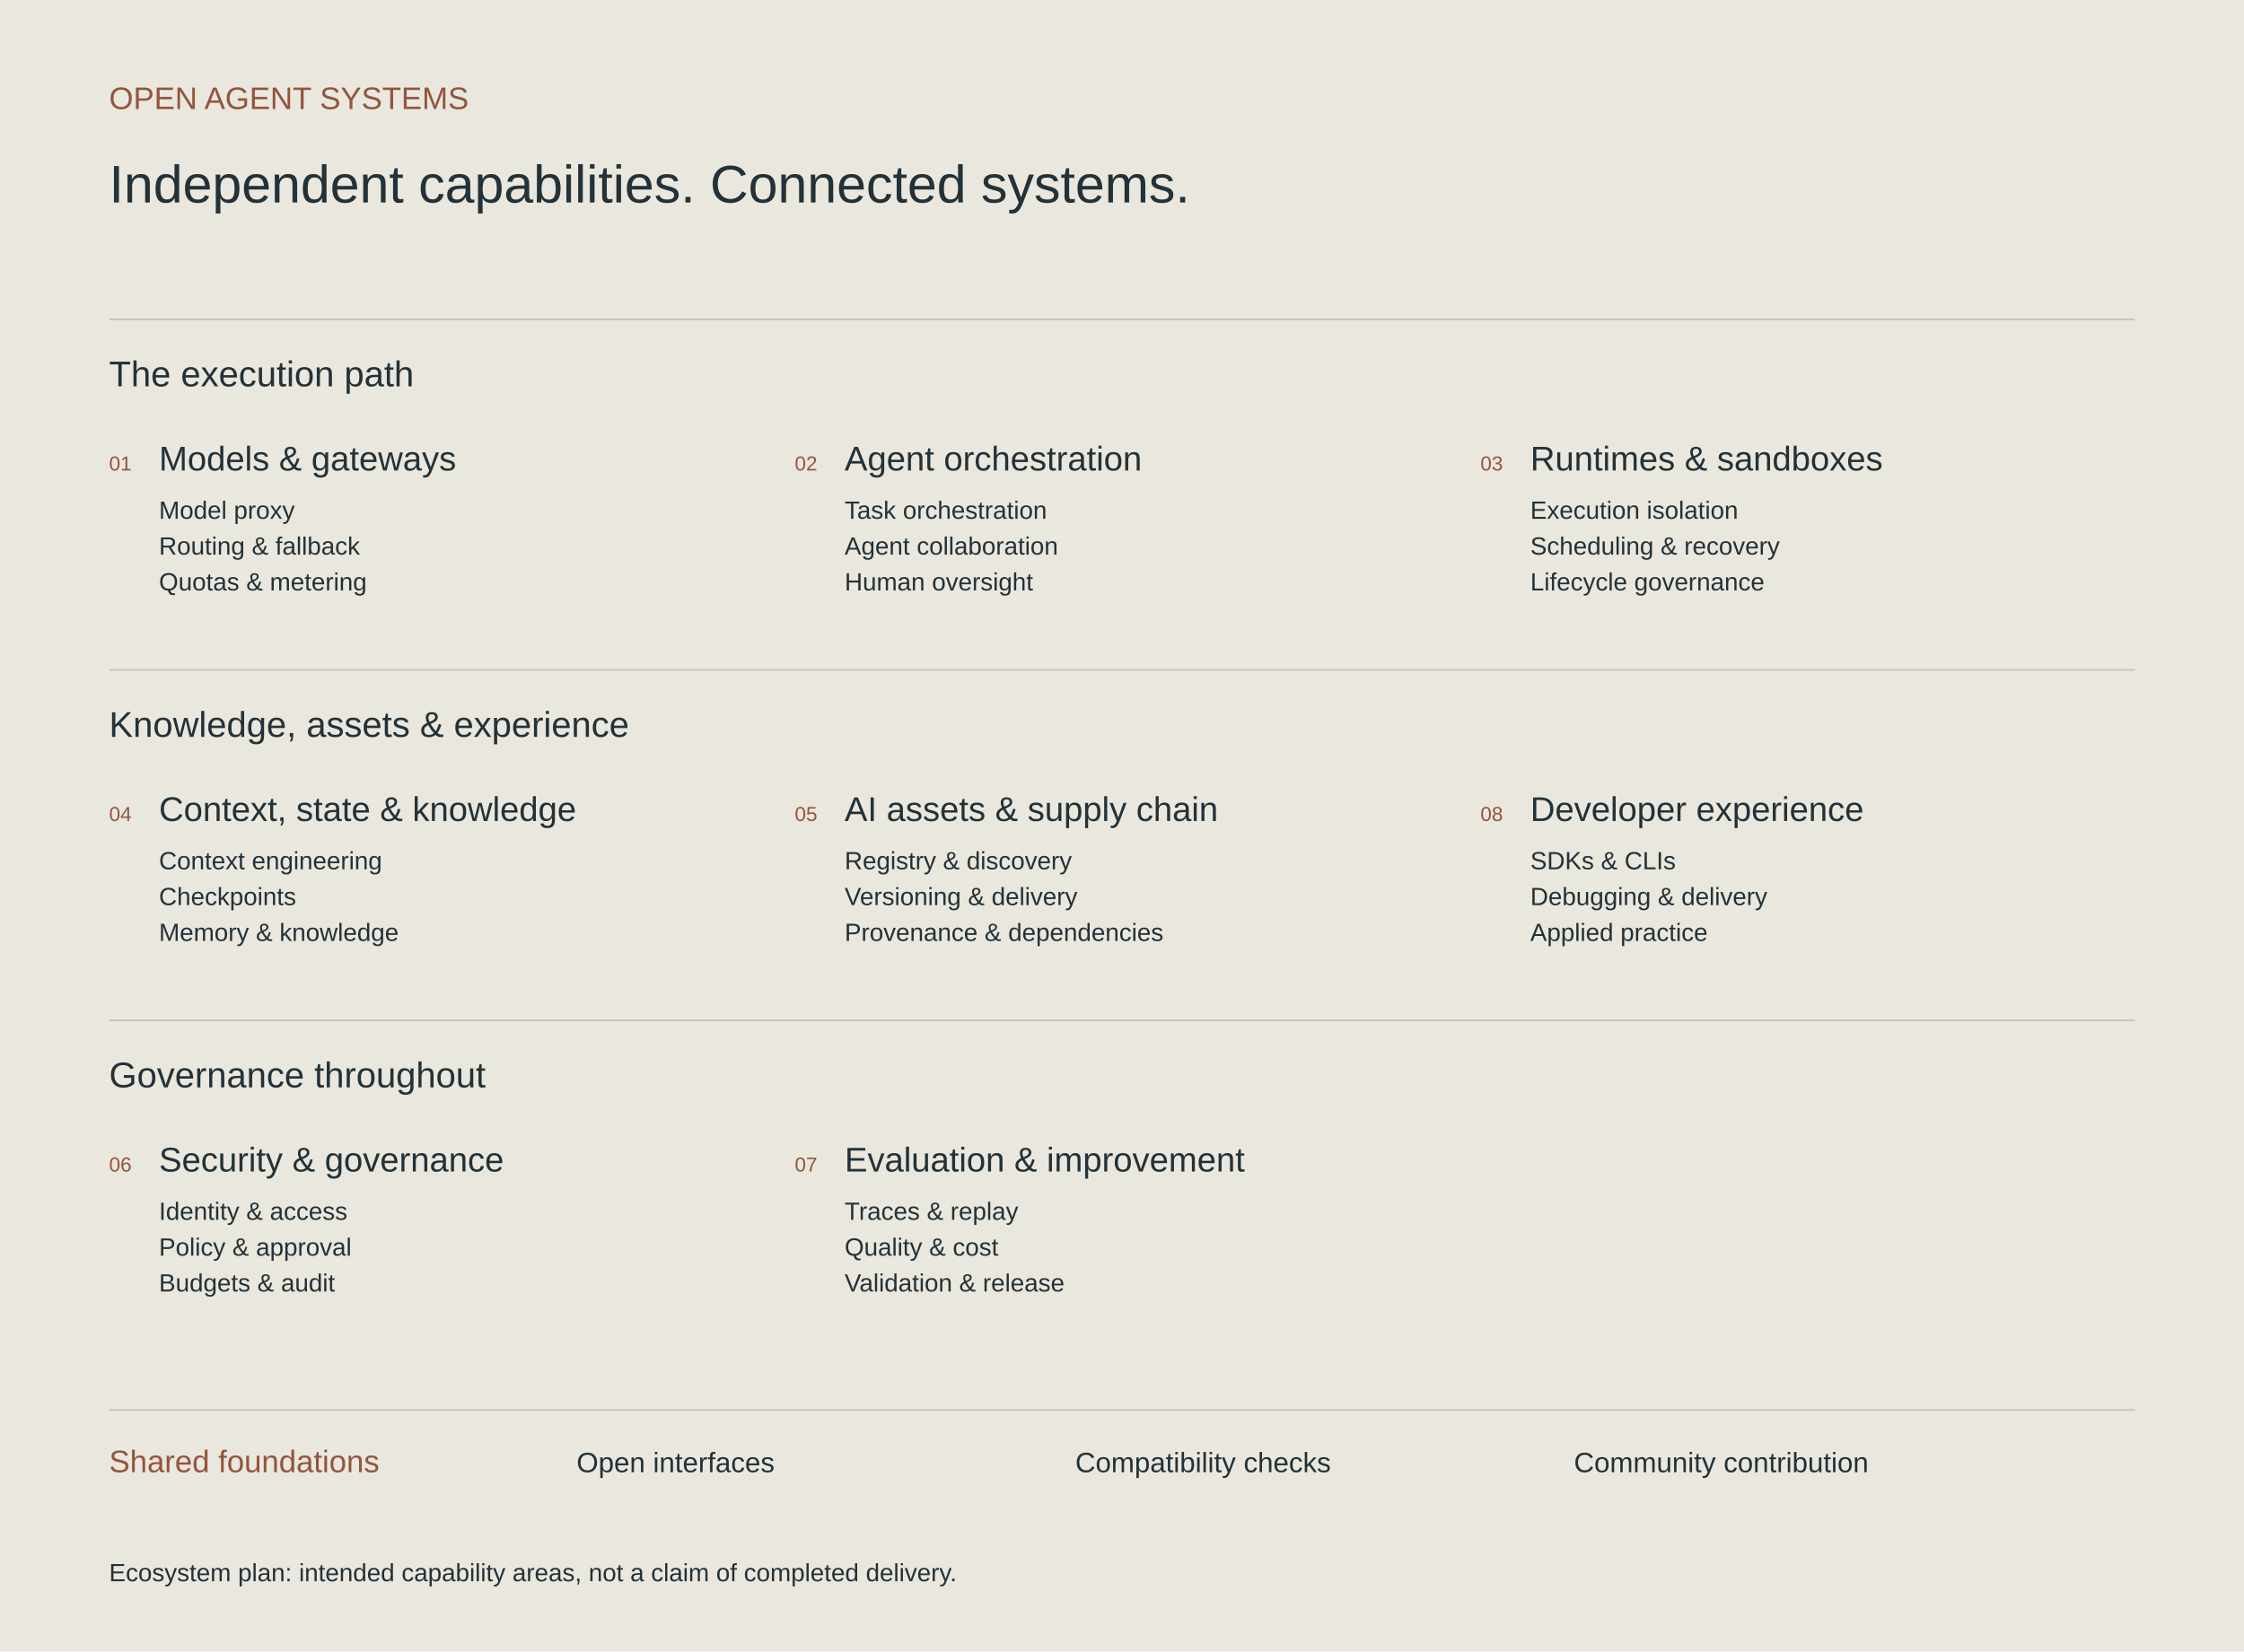
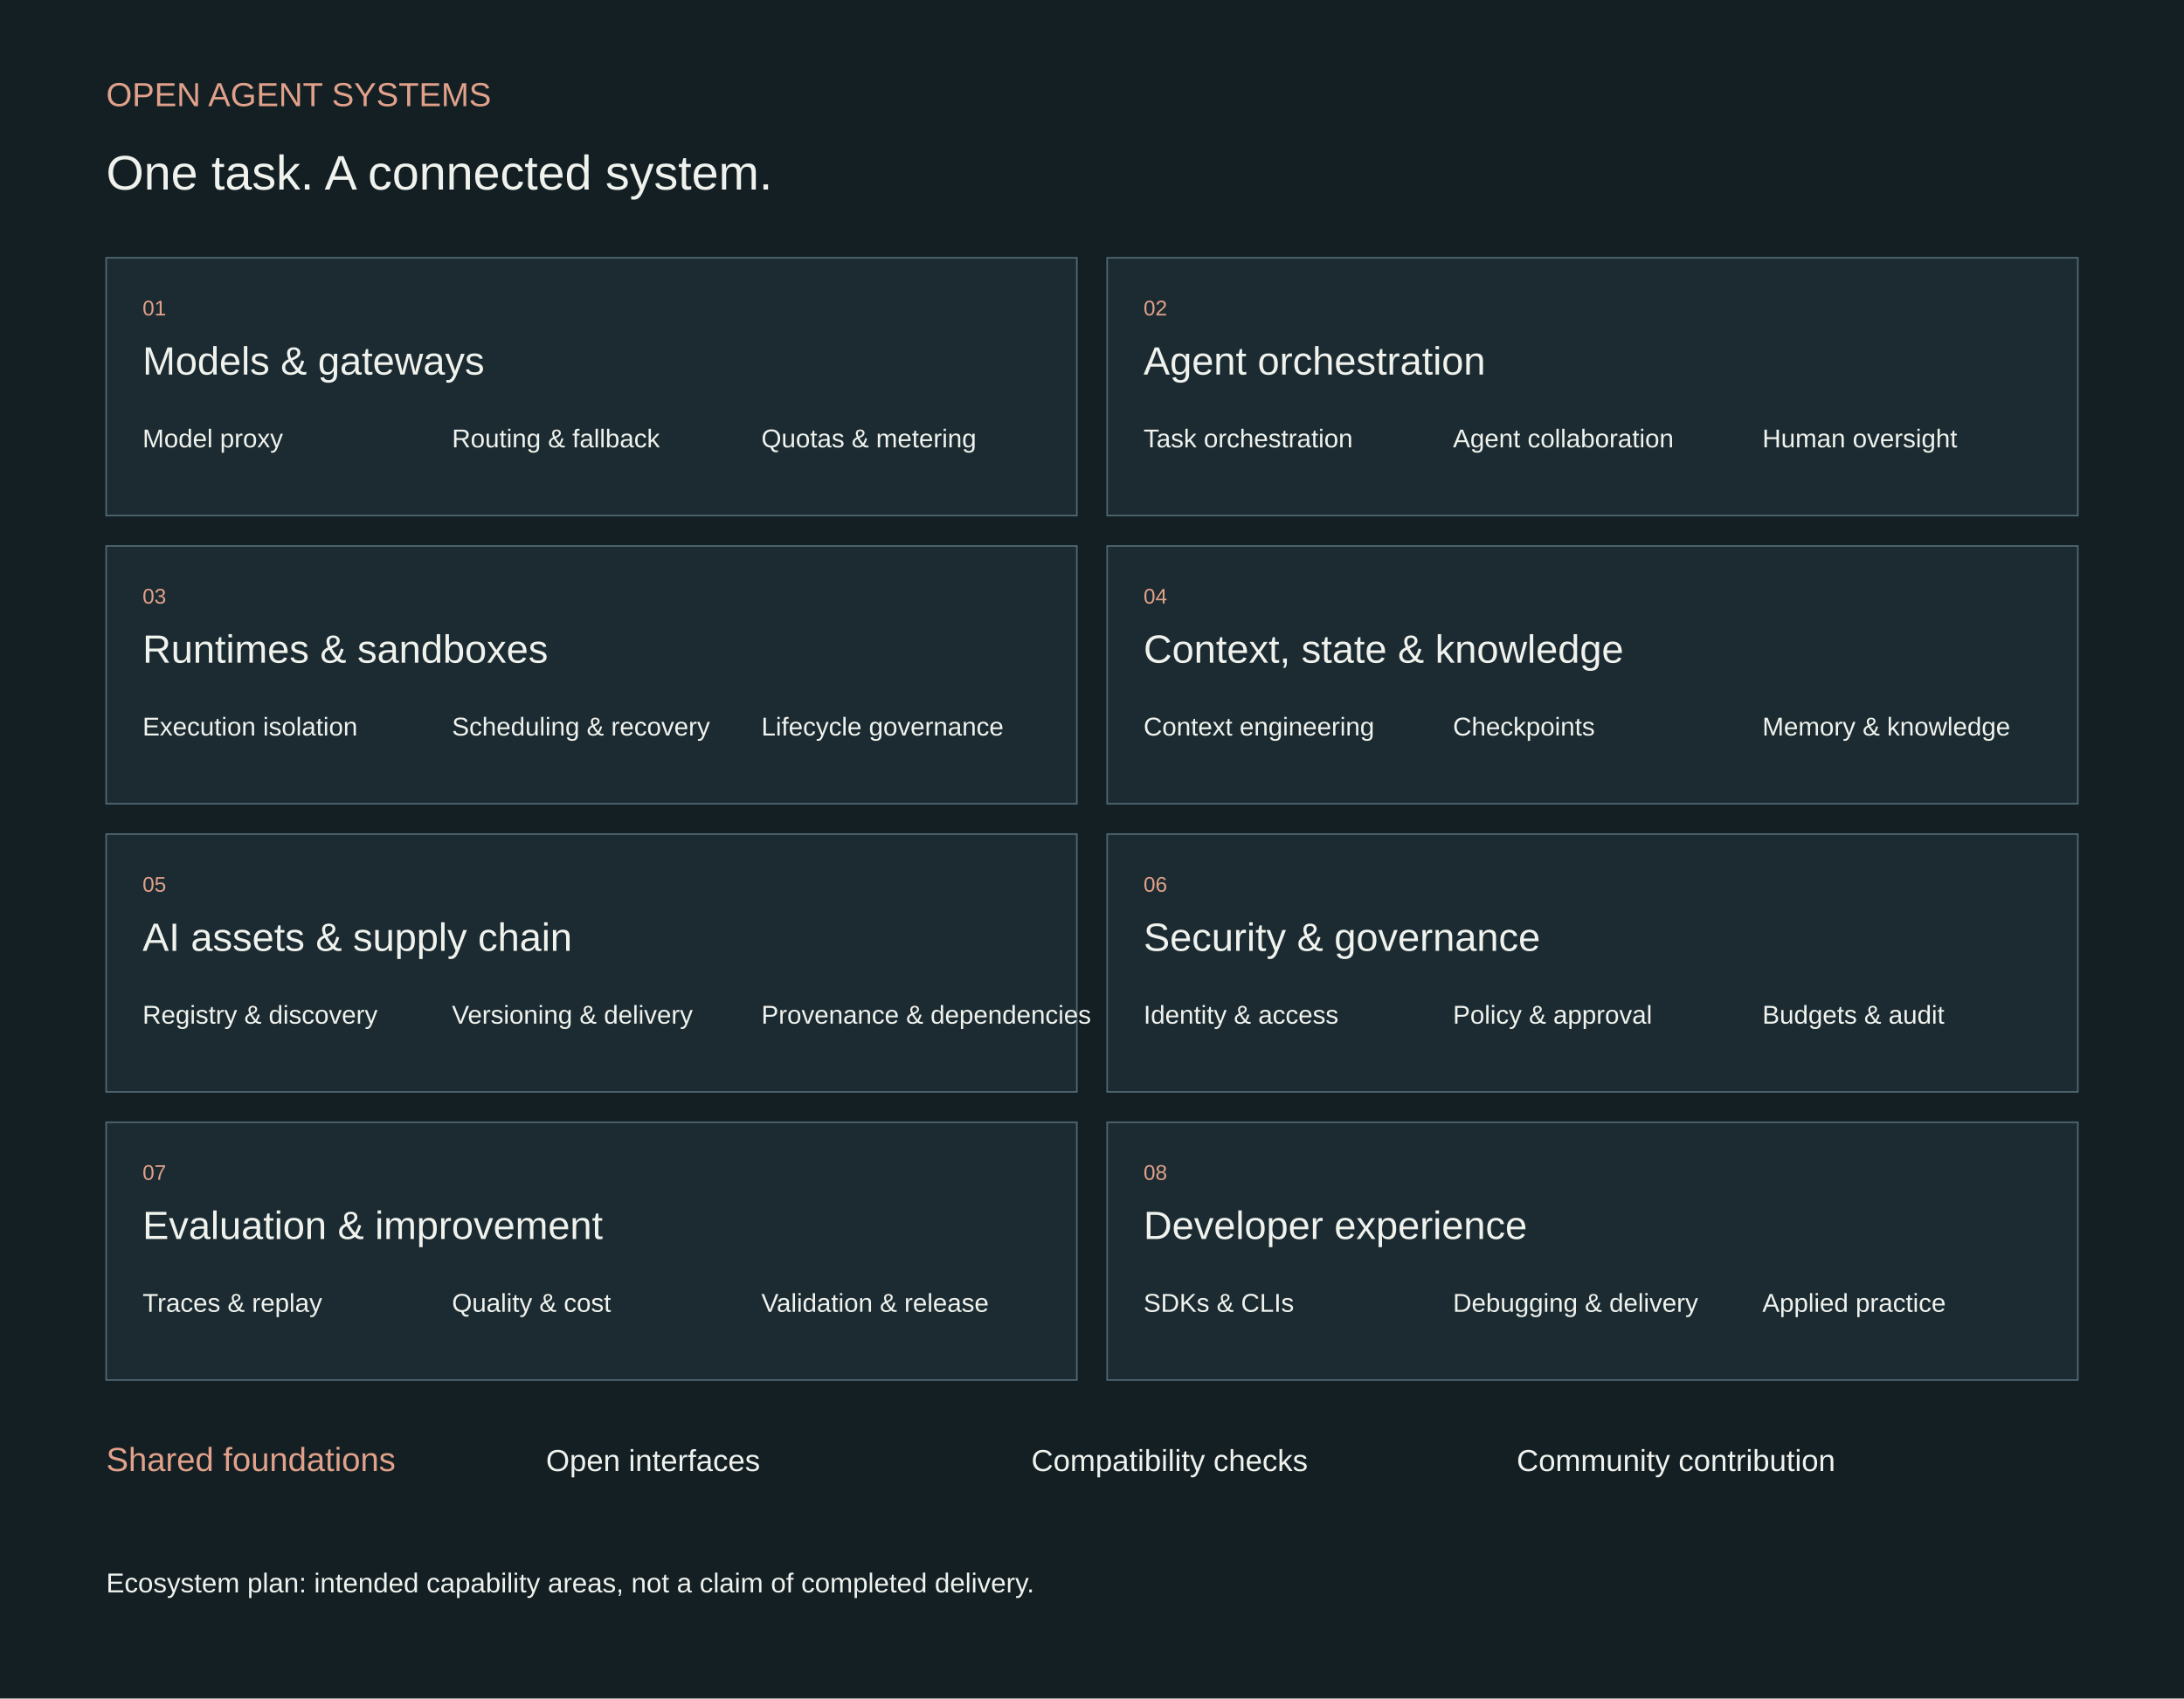
- <svg xmlns="http://www.w3.org/2000/svg" width="1440" height="1060" viewBox="0 0 1440 1060" role="img" aria-labelledby="title desc">
-   <style>text{font-family:Arial,"PingFang SC",sans-serif;fill:#233238}.accent{fill:#92553d}</style>
-   <rect width="1440" height="1060" fill="#eae7de" />
-   <text x="70" y="70" font-size="20" class="accent">OPEN AGENT SYSTEMS</text>
-   <text x="70" y="130" font-size="34">Independent capabilities. Connected systems.</text>
-   <path d="M70 205H1370" stroke="#bac5bf" />
-   <text x="70" y="248" font-size="23">The execution path</text>
-   <text x="70" y="302" font-size="13" class="accent">01</text>
-   <text x="102" y="302" font-size="22">Models &amp; gateways</text>
-   <text x="102" y="333" font-size="16">Model proxy</text>
-   <text x="102" y="356" font-size="16">Routing &amp; fallback</text>
-   <text x="102" y="379" font-size="16">Quotas &amp; metering</text>
-   <text x="510" y="302" font-size="13" class="accent">02</text>
-   <text x="542" y="302" font-size="22">Agent orchestration</text>
-   <text x="542" y="333" font-size="16">Task orchestration</text>
-   <text x="542" y="356" font-size="16">Agent collaboration</text>
-   <text x="542" y="379" font-size="16">Human oversight</text>
-   <text x="950" y="302" font-size="13" class="accent">03</text>
-   <text x="982" y="302" font-size="22">Runtimes &amp; sandboxes</text>
-   <text x="982" y="333" font-size="16">Execution isolation</text>
-   <text x="982" y="356" font-size="16">Scheduling &amp; recovery</text>
-   <text x="982" y="379" font-size="16">Lifecycle governance</text>
-   <path d="M70 430H1370" stroke="#bac5bf" />
-   <text x="70" y="473" font-size="23">Knowledge, assets &amp; experience</text>
-   <text x="70" y="527" font-size="13" class="accent">04</text>
-   <text x="102" y="527" font-size="22">Context, state &amp; knowledge</text>
-   <text x="102" y="558" font-size="16">Context engineering</text>
-   <text x="102" y="581" font-size="16">Checkpoints</text>
-   <text x="102" y="604" font-size="16">Memory &amp; knowledge</text>
-   <text x="510" y="527" font-size="13" class="accent">05</text>
-   <text x="542" y="527" font-size="22">AI assets &amp; supply chain</text>
-   <text x="542" y="558" font-size="16">Registry &amp; discovery</text>
-   <text x="542" y="581" font-size="16">Versioning &amp; delivery</text>
-   <text x="542" y="604" font-size="16">Provenance &amp; dependencies</text>
-   <text x="950" y="527" font-size="13" class="accent">08</text>
-   <text x="982" y="527" font-size="22">Developer experience</text>
-   <text x="982" y="558" font-size="16">SDKs &amp; CLIs</text>
-   <text x="982" y="581" font-size="16">Debugging &amp; delivery</text>
-   <text x="982" y="604" font-size="16">Applied practice</text>
-   <path d="M70 655H1370" stroke="#bac5bf" />
-   <text x="70" y="698" font-size="23">Governance throughout</text>
-   <text x="70" y="752" font-size="13" class="accent">06</text>
-   <text x="102" y="752" font-size="22">Security &amp; governance</text>
-   <text x="102" y="783" font-size="16">Identity &amp; access</text>
-   <text x="102" y="806" font-size="16">Policy &amp; approval</text>
-   <text x="102" y="829" font-size="16">Budgets &amp; audit</text>
-   <text x="510" y="752" font-size="13" class="accent">07</text>
-   <text x="542" y="752" font-size="22">Evaluation &amp; improvement</text>
-   <text x="542" y="783" font-size="16">Traces &amp; replay</text>
-   <text x="542" y="806" font-size="16">Quality &amp; cost</text>
-   <text x="542" y="829" font-size="16">Validation &amp; release</text>
-   <path d="M70 905H1370" stroke="#bac5bf" />
-   <text x="70" y="945" font-size="20" class="accent">Shared foundations</text>
-   <text x="370" y="945" font-size="18">Open interfaces</text>
-   <text x="690" y="945" font-size="18">Compatibility checks</text>
-   <text x="1010" y="945" font-size="18">Community contribution</text>
-   <text x="70" y="1015" font-size="16">Ecosystem plan: intended capability areas, not a claim of completed delivery.</text>
+ <svg xmlns="http://www.w3.org/2000/svg" width="1440" height="1120" viewBox="0 0 1440 1120" role="img" aria-labelledby="title desc">
+   <style>text{font-family:Arial,"PingFang SC",sans-serif;fill:#eff2ed}.accent{fill:#e1a18a}</style>
+   <rect width="1440" height="1120" fill="#141f24" />
+   <text x="70" y="70" font-size="22" class="accent">OPEN AGENT SYSTEMS</text>
+   <text x="70" y="125" font-size="32">One task. A connected system.</text>
+   <rect x="70" y="170" width="640" height="170" fill="#1c2b31" stroke="#526a73" />
+   <text x="94" y="208" font-size="14" class="accent">01</text>
+   <text x="94" y="247" font-size="26">Models &amp; gateways</text>
+   <text x="94" y="295" font-size="17">Model proxy</text>
+   <text x="298" y="295" font-size="17">Routing &amp; fallback</text>
+   <text x="502" y="295" font-size="17">Quotas &amp; metering</text>
+   <rect x="730" y="170" width="640" height="170" fill="#1c2b31" stroke="#526a73" />
+   <text x="754" y="208" font-size="14" class="accent">02</text>
+   <text x="754" y="247" font-size="26">Agent orchestration</text>
+   <text x="754" y="295" font-size="17">Task orchestration</text>
+   <text x="958" y="295" font-size="17">Agent collaboration</text>
+   <text x="1162" y="295" font-size="17">Human oversight</text>
+   <rect x="70" y="360" width="640" height="170" fill="#1c2b31" stroke="#526a73" />
+   <text x="94" y="398" font-size="14" class="accent">03</text>
+   <text x="94" y="437" font-size="26">Runtimes &amp; sandboxes</text>
+   <text x="94" y="485" font-size="17">Execution isolation</text>
+   <text x="298" y="485" font-size="17">Scheduling &amp; recovery</text>
+   <text x="502" y="485" font-size="17">Lifecycle governance</text>
+   <rect x="730" y="360" width="640" height="170" fill="#1c2b31" stroke="#526a73" />
+   <text x="754" y="398" font-size="14" class="accent">04</text>
+   <text x="754" y="437" font-size="26">Context, state &amp; knowledge</text>
+   <text x="754" y="485" font-size="17">Context engineering</text>
+   <text x="958" y="485" font-size="17">Checkpoints</text>
+   <text x="1162" y="485" font-size="17">Memory &amp; knowledge</text>
+   <rect x="70" y="550" width="640" height="170" fill="#1c2b31" stroke="#526a73" />
+   <text x="94" y="588" font-size="14" class="accent">05</text>
+   <text x="94" y="627" font-size="26">AI assets &amp; supply chain</text>
+   <text x="94" y="675" font-size="17">Registry &amp; discovery</text>
+   <text x="298" y="675" font-size="17">Versioning &amp; delivery</text>
+   <text x="502" y="675" font-size="17">Provenance &amp; dependencies</text>
+   <rect x="730" y="550" width="640" height="170" fill="#1c2b31" stroke="#526a73" />
+   <text x="754" y="588" font-size="14" class="accent">06</text>
+   <text x="754" y="627" font-size="26">Security &amp; governance</text>
+   <text x="754" y="675" font-size="17">Identity &amp; access</text>
+   <text x="958" y="675" font-size="17">Policy &amp; approval</text>
+   <text x="1162" y="675" font-size="17">Budgets &amp; audit</text>
+   <rect x="70" y="740" width="640" height="170" fill="#1c2b31" stroke="#526a73" />
+   <text x="94" y="778" font-size="14" class="accent">07</text>
+   <text x="94" y="817" font-size="26">Evaluation &amp; improvement</text>
+   <text x="94" y="865" font-size="17">Traces &amp; replay</text>
+   <text x="298" y="865" font-size="17">Quality &amp; cost</text>
+   <text x="502" y="865" font-size="17">Validation &amp; release</text>
+   <rect x="730" y="740" width="640" height="170" fill="#1c2b31" stroke="#526a73" />
+   <text x="754" y="778" font-size="14" class="accent">08</text>
+   <text x="754" y="817" font-size="26">Developer experience</text>
+   <text x="754" y="865" font-size="17">SDKs &amp; CLIs</text>
+   <text x="958" y="865" font-size="17">Debugging &amp; delivery</text>
+   <text x="1162" y="865" font-size="17">Applied practice</text>
+   <text x="70" y="970" font-size="22" class="accent">Shared foundations</text>
+   <text x="360" y="970" font-size="20">Open interfaces</text>
+   <text x="680" y="970" font-size="20">Compatibility checks</text>
+   <text x="1000" y="970" font-size="20">Community contribution</text>
+   <text x="70" y="1050" font-size="18">Ecosystem plan: intended capability areas, not a claim of completed delivery.</text>
</svg>
